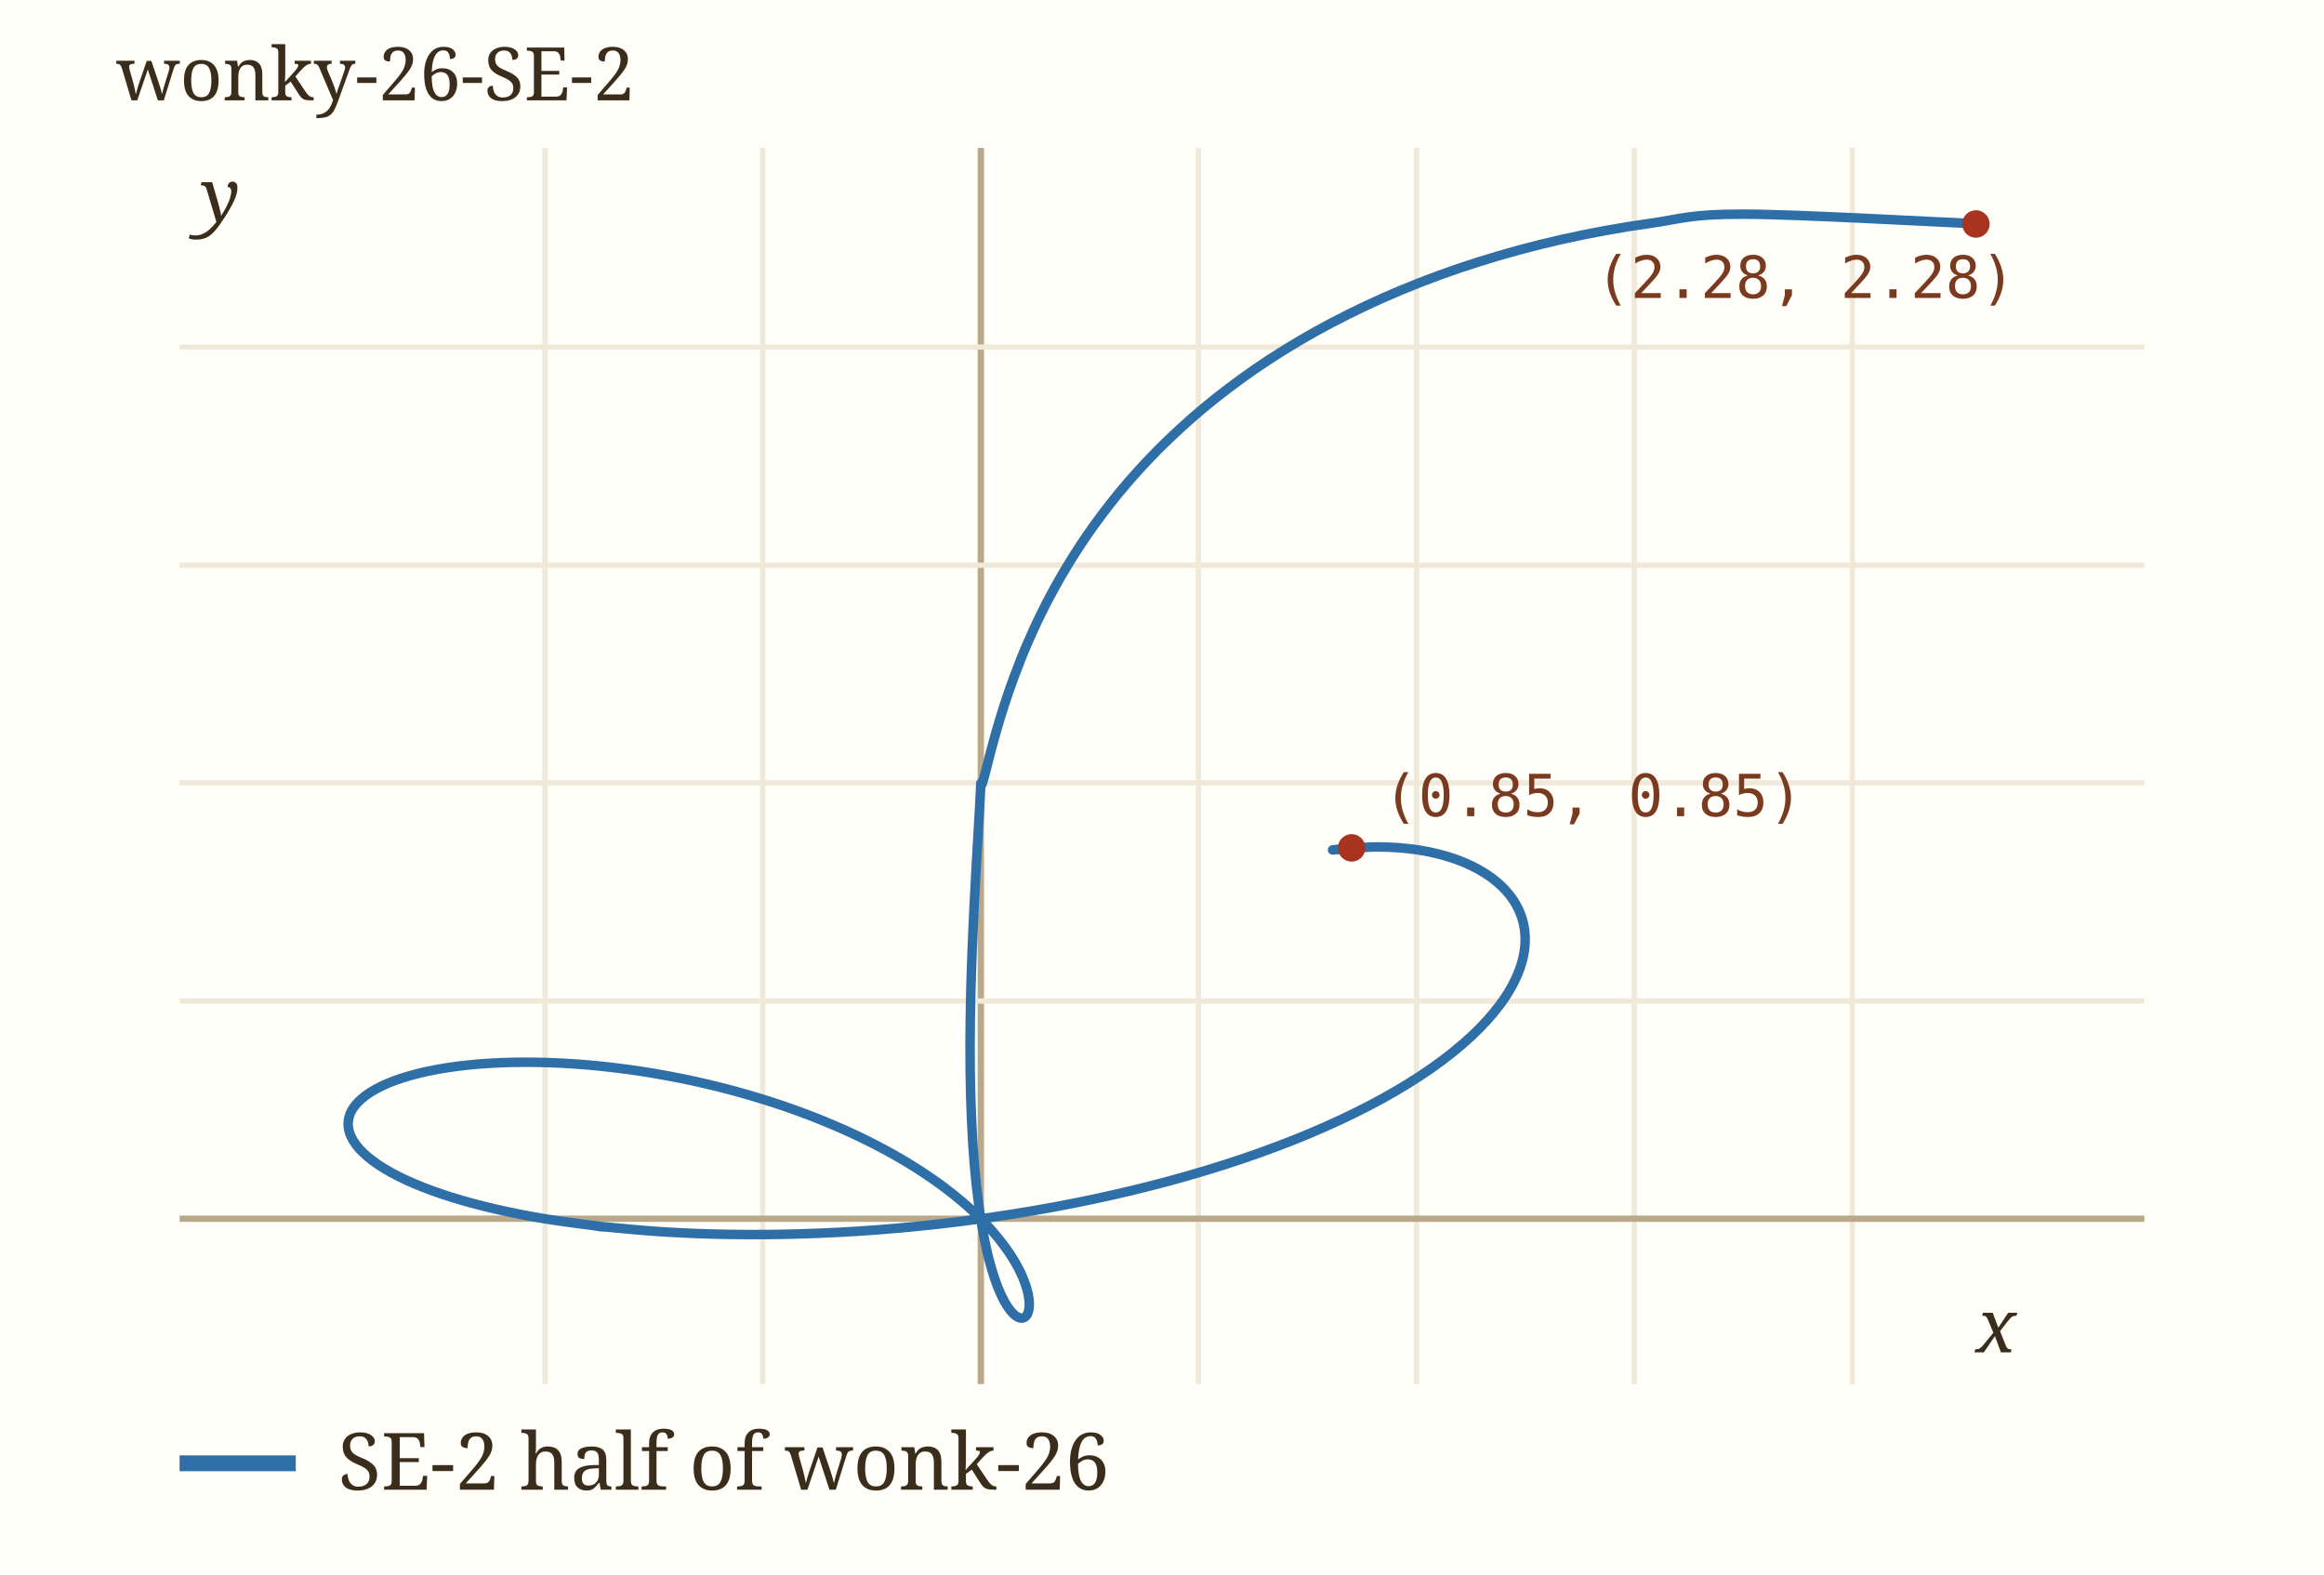
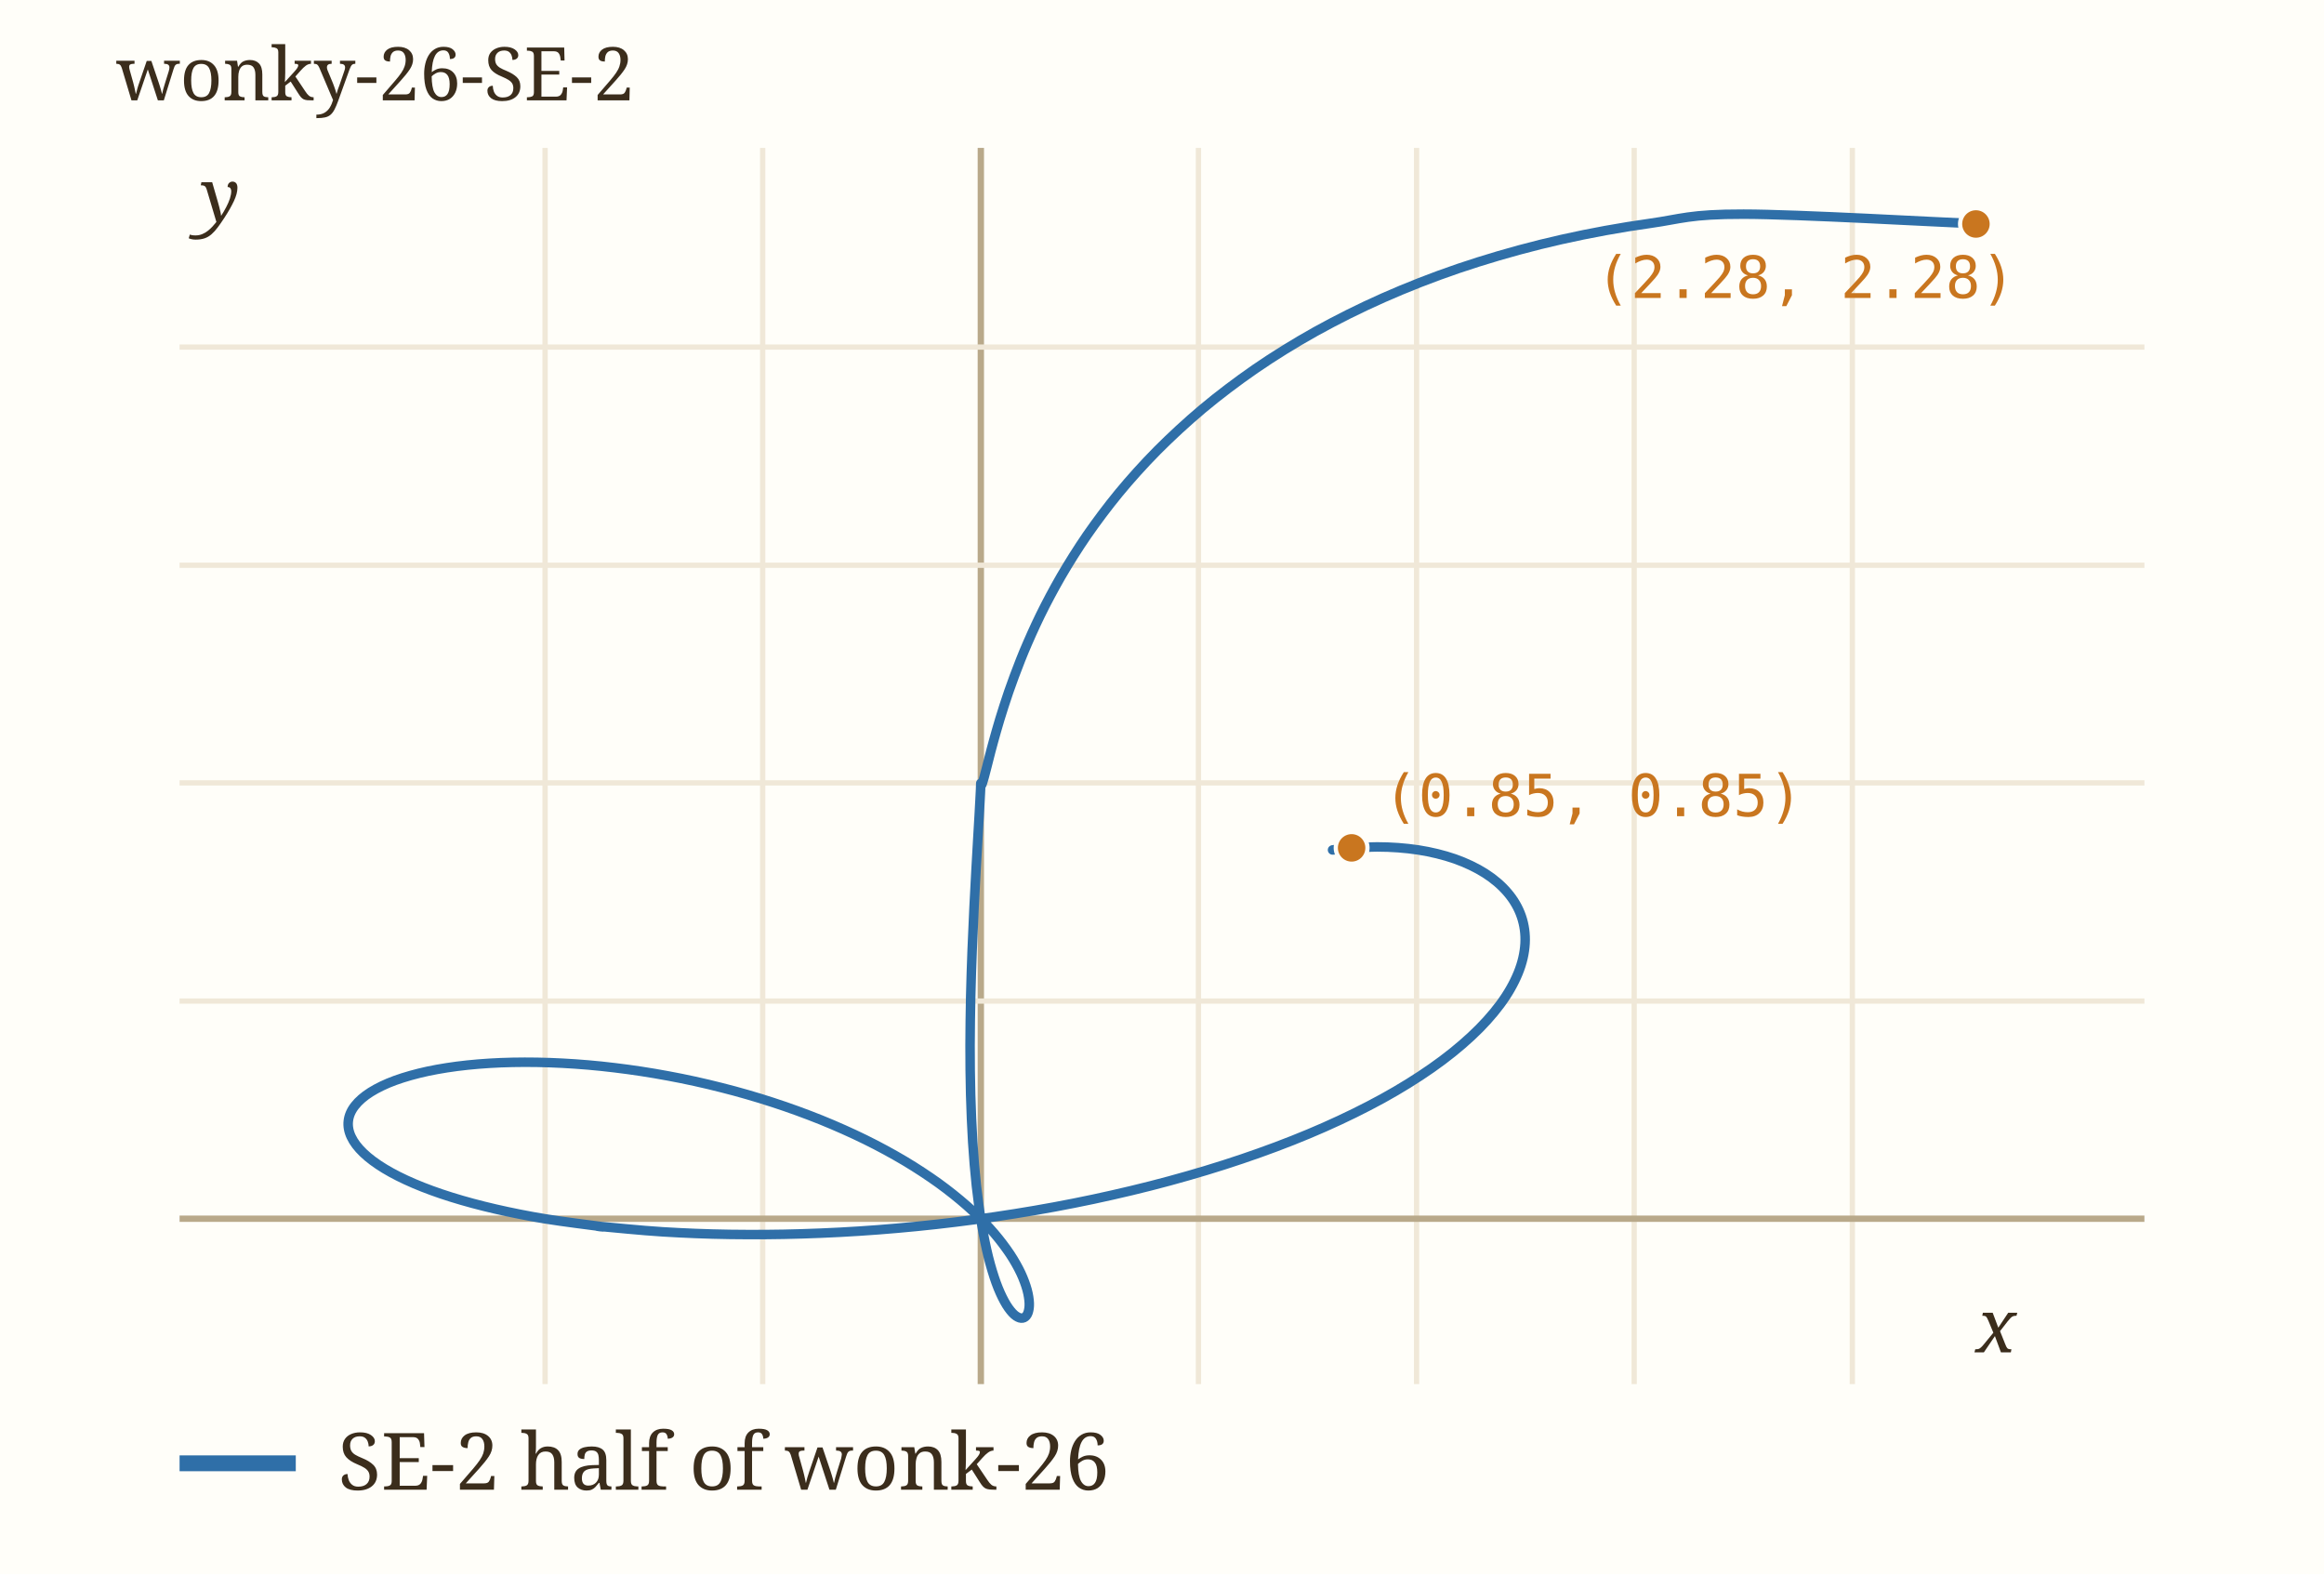
<svg xmlns="http://www.w3.org/2000/svg" viewBox="0 0 440 298" width="440" height="298" role="img" aria-label="wonky-26-SE-2" data-panel="wonky-26-SE-2">
  <rect x="0" y="0" width="440" height="298" fill="#fffef9" />
  <clipPath id="clip-wonky-26-SE-2">
    <rect x="34" y="28" width="372" height="234" />
  </clipPath>
  <g clip-path="url(#clip-wonky-26-SE-2)">
    <line x1="103.2" x2="103.2" y1="28" y2="262" stroke="#f0e8d8" stroke-width="1" />
    <text x="103.2" y="276.0" font-family="ui-monospace, Menlo, monospace" font-size="11" fill="#9c8a6a" text-anchor="middle">-1</text>
    <line x1="144.4" x2="144.4" y1="28" y2="262" stroke="#f0e8d8" stroke-width="1" />
    <text x="144.4" y="276.0" font-family="ui-monospace, Menlo, monospace" font-size="11" fill="#9c8a6a" text-anchor="middle">-0.5</text>
    <line x1="185.7" x2="185.7" y1="28" y2="262" stroke="#b9a98a" stroke-width="1.2" />
    <line x1="226.9" x2="226.9" y1="28" y2="262" stroke="#f0e8d8" stroke-width="1" />
    <text x="226.9" y="276.0" font-family="ui-monospace, Menlo, monospace" font-size="11" fill="#9c8a6a" text-anchor="middle">0.5</text>
    <line x1="268.2" x2="268.2" y1="28" y2="262" stroke="#f0e8d8" stroke-width="1" />
    <text x="268.2" y="276.0" font-family="ui-monospace, Menlo, monospace" font-size="11" fill="#9c8a6a" text-anchor="middle">1</text>
    <line x1="309.4" x2="309.4" y1="28" y2="262" stroke="#f0e8d8" stroke-width="1" />
    <text x="309.4" y="276.0" font-family="ui-monospace, Menlo, monospace" font-size="11" fill="#9c8a6a" text-anchor="middle">1.5</text>
    <line x1="350.7" x2="350.7" y1="28" y2="262" stroke="#f0e8d8" stroke-width="1" />
    <text x="350.7" y="276.0" font-family="ui-monospace, Menlo, monospace" font-size="11" fill="#9c8a6a" text-anchor="middle">2</text>
    <line x1="34" x2="406" y1="230.7" y2="230.7" stroke="#b9a98a" stroke-width="1.2" />
    <line x1="34" x2="406" y1="189.5" y2="189.5" stroke="#f0e8d8" stroke-width="1" />
    <text x="28.0" y="193.5" font-family="ui-monospace, Menlo, monospace" font-size="11" fill="#9c8a6a" text-anchor="end">0.5</text>
    <line x1="34" x2="406" y1="148.2" y2="148.2" stroke="#f0e8d8" stroke-width="1" />
    <text x="28.0" y="152.2" font-family="ui-monospace, Menlo, monospace" font-size="11" fill="#9c8a6a" text-anchor="end">1</text>
    <line x1="34" x2="406" y1="107.0" y2="107.0" stroke="#f0e8d8" stroke-width="1" />
    <text x="28.0" y="111.0" font-family="ui-monospace, Menlo, monospace" font-size="11" fill="#9c8a6a" text-anchor="end">1.5</text>
    <line x1="34" x2="406" y1="65.7" y2="65.7" stroke="#f0e8d8" stroke-width="1" />
    <text x="28.0" y="69.7" font-family="ui-monospace, Menlo, monospace" font-size="11" fill="#9c8a6a" text-anchor="end">2</text>
    <path d="M374.05,42.35 C366.73,42.05 340.37,40.55 330.11,40.54 C319.85,40.52 318.22,41.47 312.48,42.27 C306.74,43.07 301.09,44.11 295.65,45.33 C290.22,46.55 284.93,48.00 279.88,49.59 C274.82,51.18 269.95,52.98 265.33,54.90 C260.71,56.82 256.30,58.91 252.14,61.10 C247.98,63.28 244.05,65.62 240.37,68.01 C236.69,70.41 233.25,72.93 230.04,75.47 C226.83,78.02 223.87,80.66 221.12,83.30 C218.37,85.93 215.86,88.63 213.54,91.30 C211.23,93.97 209.14,96.67 207.22,99.32 C205.30,101.96 203.60,104.60 202.04,107.16 C200.48,109.72 199.11,112.25 197.86,114.67 C196.62,117.09 195.54,119.45 194.57,121.68 C193.59,123.91 192.77,126.05 192.02,128.05 C191.27,130.04 190.64,131.92 190.08,133.65 C189.52,135.37 189.05,136.96 188.64,138.39 C188.23,139.81 187.89,141.09 187.59,142.20 C187.30,143.32 187.06,144.27 186.86,145.07 C186.65,145.88 186.49,146.51 186.35,147.03 C186.21,147.54 186.11,147.89 186.02,148.16 C185.94,148.42 185.88,148.54 185.83,148.61 C185.78,148.69 185.75,148.64 185.73,148.60 C185.71,148.56 185.70,148.43 185.69,148.37 C185.69,148.31 185.69,148.21 185.69,148.23 C185.69,148.24 185.69,148.28 185.68,148.48 C185.68,148.68 185.67,148.95 185.65,149.43 C185.63,149.91 185.60,150.52 185.55,151.36 C185.51,152.20 185.45,153.22 185.38,154.47 C185.31,155.73 185.22,157.20 185.12,158.90 C185.02,160.60 184.91,162.54 184.79,164.67 C184.67,166.80 184.54,169.17 184.42,171.69 C184.30,174.20 184.17,176.94 184.06,179.76 C183.95,182.58 183.85,185.59 183.78,188.61 C183.72,191.63 183.67,194.79 183.66,197.88 C183.66,200.98 183.69,204.15 183.77,207.20 C183.86,210.25 183.98,213.30 184.16,216.18 C184.34,219.06 184.58,221.87 184.86,224.48 C185.15,227.08 185.49,229.56 185.87,231.81 C186.25,234.05 186.68,236.13 187.13,237.96 C187.59,239.79 188.09,241.42 188.59,242.81 C189.10,244.21 189.63,245.37 190.15,246.32 C190.66,247.27 191.19,247.99 191.67,248.51 C192.15,249.04 192.63,249.33 193.03,249.46 C193.44,249.59 193.82,249.51 194.10,249.29 C194.39,249.07 194.62,248.66 194.74,248.13 C194.87,247.61 194.92,246.92 194.83,246.13 C194.75,245.35 194.57,244.42 194.24,243.43 C193.91,242.43 193.47,241.32 192.86,240.16 C192.25,239.00 191.51,237.74 190.58,236.46 C189.66,235.17 188.59,233.81 187.34,232.44 C186.08,231.07 184.65,229.65 183.05,228.24 C181.44,226.83 179.65,225.39 177.69,223.97 C175.72,222.56 173.57,221.14 171.26,219.76 C168.95,218.39 166.45,217.03 163.81,215.73 C161.17,214.44 158.36,213.18 155.44,212.00 C152.52,210.83 149.44,209.70 146.29,208.68 C143.15,207.66 139.87,206.71 136.57,205.88 C133.27,205.04 129.87,204.29 126.50,203.67 C123.14,203.04 119.71,202.52 116.37,202.12 C113.03,201.71 109.67,201.43 106.46,201.26 C103.24,201.09 100.06,201.04 97.07,201.10 C94.07,201.16 91.17,201.34 88.49,201.62 C85.82,201.90 83.28,202.30 81.00,202.78 C78.73,203.27 76.64,203.86 74.84,204.51 C73.03,205.17 71.46,205.93 70.18,206.73 C68.91,207.53 67.90,208.41 67.19,209.32 C66.48,210.22 66.06,211.20 65.95,212.18 C65.83,213.15 66.01,214.18 66.49,215.19 C66.96,216.20 67.74,217.24 68.79,218.24 C69.84,219.25 71.20,220.26 72.80,221.23 C74.40,222.20 76.29,223.15 78.40,224.05 C80.51,224.95 82.88,225.82 85.45,226.62 C88.01,227.42 90.82,228.18 93.78,228.86 C96.73,229.54 99.87,230.17 103.20,230.72 C106.52,231.27 111.97,231.93 113.72,232.17 C115.48,232.42 111.77,232.01 113.72,232.17 C115.68,232.34 121.36,232.93 125.44,233.18 C129.53,233.43 133.82,233.61 138.22,233.67 C142.63,233.73 147.22,233.71 151.88,233.56 C156.55,233.42 161.37,233.17 166.22,232.80 C171.07,232.43 176.04,231.94 180.98,231.33 C185.92,230.72 190.94,229.99 195.88,229.14 C200.83,228.29 205.80,227.31 210.63,226.21 C215.47,225.12 220.28,223.90 224.90,222.57 C229.53,221.25 234.07,219.80 238.38,218.26 C242.69,216.73 246.86,215.08 250.75,213.36 C254.64,211.64 258.34,209.82 261.73,207.96 C265.11,206.10 268.25,204.15 271.05,202.19 C273.86,200.23 276.37,198.20 278.53,196.19 C280.69,194.19 282.53,192.14 284.01,190.15 C285.50,188.15 286.63,186.15 287.42,184.22 C288.21,182.30 288.64,180.39 288.74,178.60 C288.84,176.81 288.59,175.07 288.04,173.47 C287.49,171.86 286.60,170.34 285.45,168.99 C284.30,167.63 282.84,166.38 281.16,165.31 C279.49,164.25 277.53,163.32 275.43,162.58 C273.32,161.85 270.96,161.27 268.51,160.89 C266.07,160.52 263.42,160.32 260.73,160.32 C258.05,160.32 253.20,160.86 252.39,160.89 C251.58,160.93 255.31,160.58 255.89,160.51" fill="none" stroke="#2f6fa8" stroke-width="1.8" stroke-linecap="round" data-path="wonky-26-SE-2" />
-     <circle cx="255.9" cy="160.5" r="2.6" fill="#a8341f" />
-     <text x="261.9" y="154.5" font-family="ui-monospace, Menlo, monospace" font-size="11" fill="#7a3a20">(0.85, 0.85)</text>
-     <circle cx="374.1" cy="42.4" r="2.6" fill="#a8341f" />
-     <text x="302.1" y="56.4" font-family="ui-monospace, Menlo, monospace" font-size="11" fill="#7a3a20">(2.28, 2.28)</text>
+     <circle cx="255.9" cy="160.5" r="3" fill="#c9761f" stroke="#fffef9" stroke-width="0.8" />
+     <text x="261.9" y="154.5" font-family="ui-monospace, Menlo, monospace" font-size="11" fill="#c9761f">(0.85, 0.85)</text>
+     <circle cx="374.1" cy="42.4" r="3" fill="#c9761f" stroke="#fffef9" stroke-width="0.8" />
+     <text x="302.1" y="56.4" font-family="ui-monospace, Menlo, monospace" font-size="11" fill="#c9761f">(2.28, 2.28)</text>
  </g>
  <text x="374.1" y="256.0" font-family="Georgia, serif" font-size="14" font-style="italic" fill="#3b2d1c">x</text>
  <text x="38.0" y="42.0" font-family="Georgia, serif" font-size="14" font-style="italic" fill="#3b2d1c">y</text>
  <text x="22" y="19" font-family="Georgia, serif" font-size="14" fill="#3b2d1c">wonky-26-SE-2</text>
  <line x1="34" x2="56" y1="277" y2="277" stroke="#2f6fa8" stroke-width="3" />
  <text x="64" y="282" font-family="Georgia, serif" font-size="15" fill="#3b2d1c">SE-2 half of wonk-26</text>
</svg>
